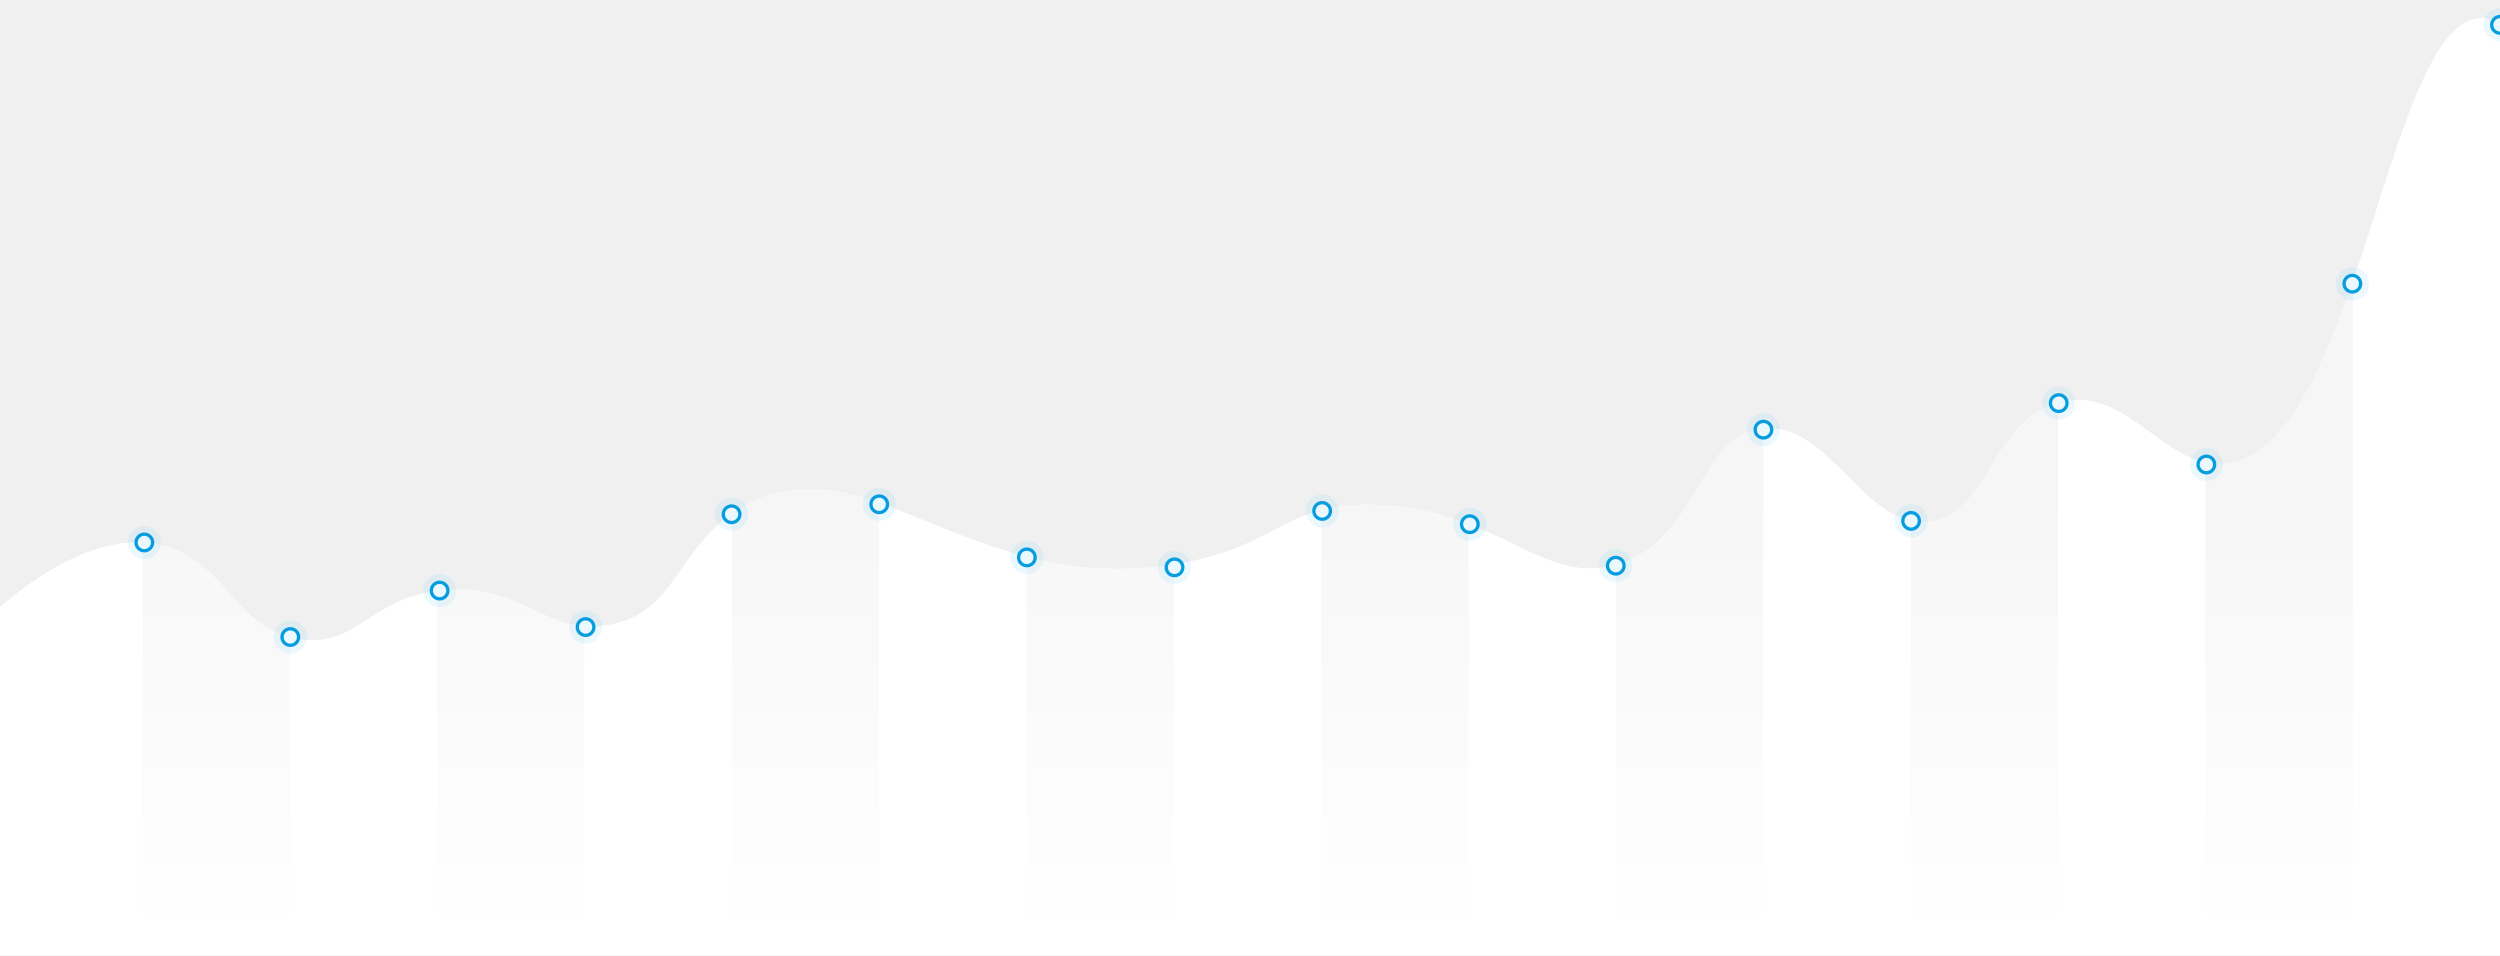
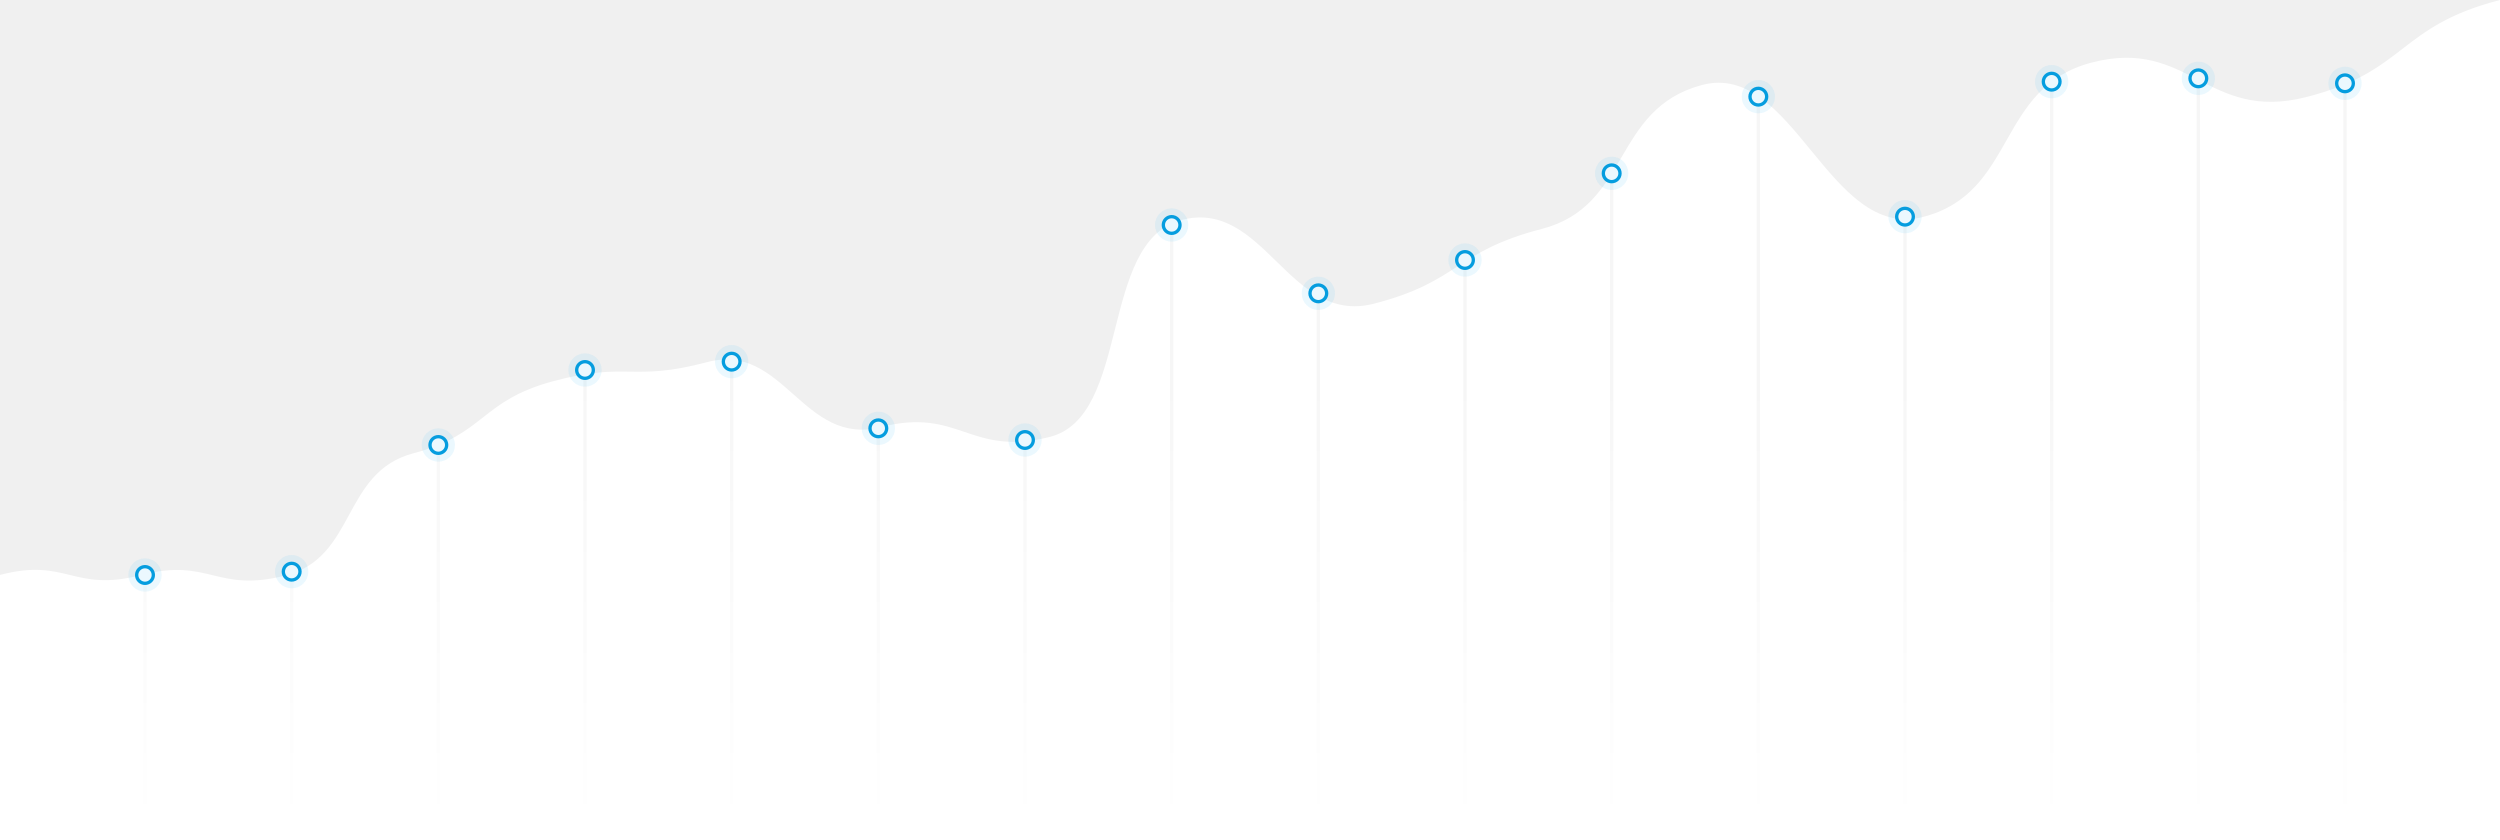
- <svg xmlns="http://www.w3.org/2000/svg" xmlns:xlink="http://www.w3.org/1999/xlink" width="1507px" height="576px" viewBox="0 0 1507 576" version="1.1">
+ <svg xmlns="http://www.w3.org/2000/svg" xmlns:xlink="http://www.w3.org/1999/xlink" width="1500px" height="504px" viewBox="0 0 1500 504" version="1.1">
  <defs>
-     <rect id="path-1" x="0" y="0" width="1507" height="580" />
-     <path id="path-3" d="M1726.418,639.841 C1727.237,604.998 1732.404,401.36 1725.306,339.68 C1708.004,189.336 1653.759,-0.799 1605.041,1.013 C1548.2,3.127 1531.492,265.325 1449.642,269.68 C1413.911,271.58 1392.503,222.921 1352.349,232.346 C1310.938,242.067 1309.737,299.452 1273.298,304.346 C1233.549,309.685 1213.586,244.267 1172.627,248.346 C1133.505,252.242 1134.769,313.613 1086.82,329.68 C1040.931,345.056 1014.192,297.416 940.88,294.346 C883.43,291.941 881.306,320.422 817.237,330.346 C695.019,349.278 633.579,256.352 561.167,293.68 C517.389,316.247 519.571,360.666 475.36,367.013 C437.87,372.395 424.905,342.091 378.743,345.68 C333.706,349.181 326.624,379.534 292.259,375.68 C252.581,371.229 246.952,329.071 208.48,319.013 C162.654,307.032 113.675,351.952 93.619,370.346 C-1.6,457.676 -1.291,597.149 0.38,639.679 L1726.418,639.841 Z" />
-     <linearGradient x1="50%" y1="49.552%" x2="50%" y2="98.768%" id="linearGradient-5">
+     <path id="path-1" d="M1500,2.27373675e-13 C1438.526,15.809 1444.176,42.93 1383.6,58.28 C1323.989,73.385 1313.522,22.284 1255.017,37.532 C1197.437,52.538 1210.221,115.989 1153.335,130.295 C1097.331,144.379 1075.925,36.373 1021.102,51.026 C967.118,65.457 978.446,123.548 925.102,137.346 C872.556,150.936 876.02,168.984 824.206,182.245 C773.159,195.311 758.67,118.655 708.585,132.06 C659.225,145.274 678.694,249.871 629.767,262.176 C581.532,274.305 575.994,244.099 528.529,256.26 C481.73,268.25 470.31,205.015 424.329,217.259 C378.989,229.332 376.738,216.69 332.058,228.68 C287.988,240.502 291.49,260.462 247.975,271.995 C205.046,283.373 213.865,334.362 171.397,345.259 C129.495,356.01 125.797,334.311 84.499,345.056 C43.75,355.66 40.168,334.362 0,344.963 L0,504 L1500,504 L1500,2.27373675e-13 Z" />
+     <linearGradient x1="50%" y1="50.33%" x2="50%" y2="98.768%" id="linearGradient-3">
+       <stop stop-color="#F6F6F6" offset="0%" />
+       <stop stop-color="#FFFFFF" offset="100%" />
+     </linearGradient>
+     <linearGradient x1="50%" y1="49.552%" x2="50%" y2="98.768%" id="linearGradient-4">
      <stop stop-color="#F6F6F6" offset="1.58%" />
      <stop stop-color="#FFFFFF" offset="100%" />
    </linearGradient>
-     <circle id="path-6" cx="197" cy="317" r="5" />
-     <circle id="path-7" cx="285" cy="374" r="5" />
-     <circle id="path-8" cx="375" cy="346" r="5" />
-     <circle id="path-9" cx="463" cy="368" r="5" />
-     <circle id="path-10" cx="551" cy="300" r="5" />
-     <circle id="path-11" cx="640" cy="294" r="5" />
-     <circle id="path-12" cx="729" cy="326" r="5" />
-     <circle id="path-13" cx="818" cy="332" r="5" />
-     <circle id="path-14" cx="907" cy="298" r="5" />
-     <circle id="path-15" cx="996" cy="306" r="5" />
-     <circle id="path-16" cx="1084" cy="331" r="5" />
-     <circle id="path-17" cx="1173" cy="249" r="5" />
-     <circle id="path-18" cx="1262" cy="304" r="5" />
-     <circle id="path-19" cx="1351" cy="233" r="5" />
-     <circle id="path-20" cx="1440" cy="270" r="5" />
-     <circle id="path-21" cx="1528" cy="161" r="5" />
-     <circle id="path-22" cx="1617" cy="5" r="5" />
-     <rect id="path-23" x="111" y="561" width="1590" height="5" />
+     <circle id="path-5" cx="87" cy="345" r="5" />
+     <circle id="path-6" cx="175" cy="343" r="5" />
+     <circle id="path-7" cx="263" cy="267" r="5" />
+     <circle id="path-8" cx="351" cy="222" r="5" />
+     <circle id="path-9" cx="439" cy="217" r="5" />
+     <circle id="path-10" cx="527" cy="257" r="5" />
+     <circle id="path-11" cx="615" cy="264" r="5" />
+     <circle id="path-12" cx="703" cy="135" r="5" />
+     <circle id="path-13" cx="791" cy="176" r="5" />
+     <circle id="path-14" cx="879" cy="156" r="5" />
+     <circle id="path-15" cx="967" cy="104" r="5" />
+     <circle id="path-16" cx="1055" cy="58" r="5" />
+     <circle id="path-17" cx="1143" cy="130" r="5" />
+     <circle id="path-18" cx="1231" cy="49" r="5" />
+     <circle id="path-19" cx="1319" cy="47" r="5" />
+     <circle id="path-20" cx="1407" cy="50" r="5" />
  </defs>
  <g id="Page-1" stroke="none" stroke-width="1" fill="none" fill-rule="evenodd">
-     <g id="main-bg-charts" transform="translate(0, -4)">
-       <mask id="mask-2" fill="white">
-         <use xlink:href="#path-1" />
-       </mask>
-       <use id="Mask" xlink:href="#path-1" />
-       <g id="Group-16" mask="url(#mask-2)">
-         <g transform="translate(-110, 14)">
-           <mask id="mask-4" fill="white">
-             <use xlink:href="#path-3" />
-           </mask>
-           <use id="Mask" stroke="none" fill="#FFFFFF" fill-rule="evenodd" xlink:href="#path-3" />
-           <g id="Group-16" stroke="none" stroke-width="1" fill="none" fill-rule="evenodd" mask="url(#mask-4)">
-             <g transform="translate(107, 1)" id="Rectangle-1384">
-               <rect fill="#FFFFFF" x="0" y="0" width="88.833" height="561" />
-               <rect fill="url(#linearGradient-5)" x="88.833" y="0" width="88.833" height="561" />
-               <rect fill="#FFFFFF" x="177.667" y="0" width="88.833" height="561" />
-               <rect fill="url(#linearGradient-5)" x="266.5" y="0" width="88.833" height="561" />
-               <rect fill="#FFFFFF" x="355.333" y="0" width="88.833" height="561" />
-               <rect fill="url(#linearGradient-5)" x="444.167" y="0" width="88.833" height="561" />
-               <rect fill="#FFFFFF" x="533" y="0" width="88.833" height="561" />
-               <rect fill="url(#linearGradient-5)" x="621.833" y="0" width="88.833" height="561" />
-               <rect fill="#FFFFFF" x="710.667" y="0" width="88.833" height="561" />
-               <rect fill="url(#linearGradient-5)" x="799.5" y="0" width="88.833" height="561" />
-               <rect fill="#FFFFFF" x="888.333" y="0" width="88.833" height="561" />
-               <rect fill="url(#linearGradient-5)" x="977.167" y="0" width="88.833" height="561" />
-               <rect fill="#FFFFFF" x="1066" y="0" width="88.833" height="561" />
-               <rect fill="url(#linearGradient-5)" x="1154.833" y="0" width="88.833" height="561" />
-               <rect fill="#FFFFFF" x="1243.667" y="0" width="88.833" height="561" />
-               <rect fill="url(#linearGradient-5)" x="1332.5" y="0" width="88.833" height="561" />
-               <rect fill="#FFFFFF" x="1421.333" y="0" width="88.833" height="561" />
-             </g>
+     <g id="main-bg-charts">
+       <g id="Group-16">
+         <mask id="mask-2" fill="white">
+           <use xlink:href="#path-1" />
+         </mask>
+         <use id="Mask" fill="#FFFFFF" xlink:href="#path-1" />
+         <g mask="url(#mask-2)" id="Rectangle-1384">
+           <g transform="translate(86, -57)">
+             <rect fill="url(#linearGradient-3)" x="0" y="0" width="2" height="561" />
+             <rect fill="url(#linearGradient-4)" x="88" y="0" width="2" height="561" />
+             <rect fill="url(#linearGradient-4)" x="176" y="0" width="2" height="561" />
+             <rect fill="url(#linearGradient-4)" x="264" y="0" width="2" height="561" />
+             <rect fill="url(#linearGradient-4)" x="352" y="0" width="2" height="561" />
+             <rect fill="url(#linearGradient-4)" x="440" y="0" width="2" height="561" />
+             <rect fill="url(#linearGradient-4)" x="528" y="0" width="2" height="561" />
+             <rect fill="url(#linearGradient-4)" x="616" y="0" width="2" height="561" />
+             <rect fill="url(#linearGradient-4)" x="704" y="0" width="2" height="561" />
+             <rect fill="url(#linearGradient-4)" x="792" y="0" width="2" height="561" />
+             <rect fill="url(#linearGradient-4)" x="880" y="0" width="2" height="561" />
+             <rect fill="url(#linearGradient-4)" x="968" y="0" width="2" height="561" />
+             <rect fill="url(#linearGradient-4)" x="1056" y="0" width="2" height="561" />
+             <rect fill="url(#linearGradient-4)" x="1144" y="0" width="2" height="561" />
+             <rect fill="url(#linearGradient-4)" x="1232" y="0" width="2" height="561" />
+             <rect fill="url(#linearGradient-4)" x="1320" y="0" width="2" height="561" />
          </g>
-           <g id="Oval-15">
-             <use stroke-opacity="0.114" stroke="#52C8FC" stroke-width="10" fill="#FFFFFF" fill-rule="evenodd" xlink:href="#path-6" />
-             <use stroke="#059DDF" stroke-width="2" fill="none" xlink:href="#path-6" />
-           </g>
-           <g id="Oval-15">
-             <use stroke-opacity="0.114" stroke="#52C8FC" stroke-width="10" fill="#FFFFFF" fill-rule="evenodd" xlink:href="#path-7" />
-             <use stroke="#059DDF" stroke-width="2" fill="none" xlink:href="#path-7" />
-           </g>
-           <g id="Oval-15">
-             <use stroke-opacity="0.114" stroke="#52C8FC" stroke-width="10" fill="#FFFFFF" fill-rule="evenodd" xlink:href="#path-8" />
-             <use stroke="#059DDF" stroke-width="2" fill="none" xlink:href="#path-8" />
-           </g>
-           <g id="Oval-15">
-             <use stroke-opacity="0.114" stroke="#52C8FC" stroke-width="10" fill="#FFFFFF" fill-rule="evenodd" xlink:href="#path-9" />
-             <use stroke="#059DDF" stroke-width="2" fill="none" xlink:href="#path-9" />
-           </g>
-           <g id="Oval-15">
-             <use stroke-opacity="0.114" stroke="#52C8FC" stroke-width="10" fill="#FFFFFF" fill-rule="evenodd" xlink:href="#path-10" />
-             <use stroke="#059DDF" stroke-width="2" fill="none" xlink:href="#path-10" />
-           </g>
-           <g id="Oval-15">
-             <use stroke-opacity="0.114" stroke="#52C8FC" stroke-width="10" fill="#FFFFFF" fill-rule="evenodd" xlink:href="#path-11" />
-             <use stroke="#059DDF" stroke-width="2" fill="none" xlink:href="#path-11" />
-           </g>
-           <g id="Oval-15">
-             <use stroke-opacity="0.114" stroke="#52C8FC" stroke-width="10" fill="#FFFFFF" fill-rule="evenodd" xlink:href="#path-12" />
-             <use stroke="#059DDF" stroke-width="2" fill="none" xlink:href="#path-12" />
-           </g>
-           <g id="Oval-15">
-             <use stroke-opacity="0.114" stroke="#52C8FC" stroke-width="10" fill="#FFFFFF" fill-rule="evenodd" xlink:href="#path-13" />
-             <use stroke="#059DDF" stroke-width="2" fill="none" xlink:href="#path-13" />
-           </g>
-           <g id="Oval-15">
-             <use stroke-opacity="0.114" stroke="#52C8FC" stroke-width="10" fill="#FFFFFF" fill-rule="evenodd" xlink:href="#path-14" />
-             <use stroke="#059DDF" stroke-width="2" fill="none" xlink:href="#path-14" />
-           </g>
-           <g id="Oval-15">
-             <use stroke-opacity="0.114" stroke="#52C8FC" stroke-width="10" fill="#FFFFFF" fill-rule="evenodd" xlink:href="#path-15" />
-             <use stroke="#059DDF" stroke-width="2" fill="none" xlink:href="#path-15" />
-           </g>
-           <g id="Oval-15">
-             <use stroke-opacity="0.114" stroke="#52C8FC" stroke-width="10" fill="#FFFFFF" fill-rule="evenodd" xlink:href="#path-16" />
-             <use stroke="#059DDF" stroke-width="2" fill="none" xlink:href="#path-16" />
-           </g>
-           <g id="Oval-15">
-             <use stroke-opacity="0.114" stroke="#52C8FC" stroke-width="10" fill="#FFFFFF" fill-rule="evenodd" xlink:href="#path-17" />
-             <use stroke="#059DDF" stroke-width="2" fill="none" xlink:href="#path-17" />
-           </g>
-           <g id="Oval-15">
-             <use stroke-opacity="0.114" stroke="#52C8FC" stroke-width="10" fill="#FFFFFF" fill-rule="evenodd" xlink:href="#path-18" />
-             <use stroke="#059DDF" stroke-width="2" fill="none" xlink:href="#path-18" />
-           </g>
-           <g id="Oval-15">
-             <use stroke-opacity="0.114" stroke="#52C8FC" stroke-width="10" fill="#FFFFFF" fill-rule="evenodd" xlink:href="#path-19" />
-             <use stroke="#059DDF" stroke-width="2" fill="none" xlink:href="#path-19" />
-           </g>
-           <g id="Oval-15">
-             <use stroke-opacity="0.114" stroke="#52C8FC" stroke-width="10" fill="#FFFFFF" fill-rule="evenodd" xlink:href="#path-20" />
-             <use stroke="#059DDF" stroke-width="2" fill="none" xlink:href="#path-20" />
-           </g>
-           <g id="Oval-15">
-             <use stroke-opacity="0.114" stroke="#52C8FC" stroke-width="10" fill="#FFFFFF" fill-rule="evenodd" xlink:href="#path-21" />
-             <use stroke="#059DDF" stroke-width="2" fill="none" xlink:href="#path-21" />
-           </g>
-           <g id="Oval-15">
-             <use stroke-opacity="0.114" stroke="#52C8FC" stroke-width="10" fill="#FFFFFF" fill-rule="evenodd" xlink:href="#path-22" />
-             <use stroke="#059DDF" stroke-width="2" fill="none" xlink:href="#path-22" />
-           </g>
-           <mask id="mask-24" fill="white">
-             <use xlink:href="#path-23" />
-           </mask>
-           <use id="Mask" stroke="none" fill="#FFFFFF" fill-rule="evenodd" xlink:href="#path-23" />
        </g>
+       </g>
+       <g id="Oval-15">
+         <use stroke-opacity="0.114" stroke="#52C8FC" stroke-width="10" fill="#FFFFFF" fill-rule="evenodd" xlink:href="#path-5" />
+         <use stroke="#059DDF" stroke-width="2" fill="none" xlink:href="#path-5" />
+       </g>
+       <g id="Oval-15">
+         <use stroke-opacity="0.114" stroke="#52C8FC" stroke-width="10" fill="#FFFFFF" fill-rule="evenodd" xlink:href="#path-6" />
+         <use stroke="#059DDF" stroke-width="2" fill="none" xlink:href="#path-6" />
+       </g>
+       <g id="Oval-15">
+         <use stroke-opacity="0.114" stroke="#52C8FC" stroke-width="10" fill="#FFFFFF" fill-rule="evenodd" xlink:href="#path-7" />
+         <use stroke="#059DDF" stroke-width="2" fill="none" xlink:href="#path-7" />
+       </g>
+       <g id="Oval-15">
+         <use stroke-opacity="0.114" stroke="#52C8FC" stroke-width="10" fill="#FFFFFF" fill-rule="evenodd" xlink:href="#path-8" />
+         <use stroke="#059DDF" stroke-width="2" fill="none" xlink:href="#path-8" />
+       </g>
+       <g id="Oval-15">
+         <use stroke-opacity="0.114" stroke="#52C8FC" stroke-width="10" fill="#FFFFFF" fill-rule="evenodd" xlink:href="#path-9" />
+         <use stroke="#059DDF" stroke-width="2" fill="none" xlink:href="#path-9" />
+       </g>
+       <g id="Oval-15">
+         <use stroke-opacity="0.114" stroke="#52C8FC" stroke-width="10" fill="#FFFFFF" fill-rule="evenodd" xlink:href="#path-10" />
+         <use stroke="#059DDF" stroke-width="2" fill="none" xlink:href="#path-10" />
+       </g>
+       <g id="Oval-15">
+         <use stroke-opacity="0.114" stroke="#52C8FC" stroke-width="10" fill="#FFFFFF" fill-rule="evenodd" xlink:href="#path-11" />
+         <use stroke="#059DDF" stroke-width="2" fill="none" xlink:href="#path-11" />
+       </g>
+       <g id="Oval-15">
+         <use stroke-opacity="0.114" stroke="#52C8FC" stroke-width="10" fill="#FFFFFF" fill-rule="evenodd" xlink:href="#path-12" />
+         <use stroke="#059DDF" stroke-width="2" fill="none" xlink:href="#path-12" />
+       </g>
+       <g id="Oval-15">
+         <use stroke-opacity="0.114" stroke="#52C8FC" stroke-width="10" fill="#FFFFFF" fill-rule="evenodd" xlink:href="#path-13" />
+         <use stroke="#059DDF" stroke-width="2" fill="none" xlink:href="#path-13" />
+       </g>
+       <g id="Oval-15">
+         <use stroke-opacity="0.114" stroke="#52C8FC" stroke-width="10" fill="#FFFFFF" fill-rule="evenodd" xlink:href="#path-14" />
+         <use stroke="#059DDF" stroke-width="2" fill="none" xlink:href="#path-14" />
+       </g>
+       <g id="Oval-15">
+         <use stroke-opacity="0.114" stroke="#52C8FC" stroke-width="10" fill="#FFFFFF" fill-rule="evenodd" xlink:href="#path-15" />
+         <use stroke="#059DDF" stroke-width="2" fill="none" xlink:href="#path-15" />
+       </g>
+       <g id="Oval-15">
+         <use stroke-opacity="0.114" stroke="#52C8FC" stroke-width="10" fill="#FFFFFF" fill-rule="evenodd" xlink:href="#path-16" />
+         <use stroke="#059DDF" stroke-width="2" fill="none" xlink:href="#path-16" />
+       </g>
+       <g id="Oval-15">
+         <use stroke-opacity="0.114" stroke="#52C8FC" stroke-width="10" fill="#FFFFFF" fill-rule="evenodd" xlink:href="#path-17" />
+         <use stroke="#059DDF" stroke-width="2" fill="none" xlink:href="#path-17" />
+       </g>
+       <g id="Oval-15">
+         <use stroke-opacity="0.114" stroke="#52C8FC" stroke-width="10" fill="#FFFFFF" fill-rule="evenodd" xlink:href="#path-18" />
+         <use stroke="#059DDF" stroke-width="2" fill="none" xlink:href="#path-18" />
+       </g>
+       <g id="Oval-15">
+         <use stroke-opacity="0.114" stroke="#52C8FC" stroke-width="10" fill="#FFFFFF" fill-rule="evenodd" xlink:href="#path-19" />
+         <use stroke="#059DDF" stroke-width="2" fill="none" xlink:href="#path-19" />
+       </g>
+       <g id="Oval-15">
+         <use stroke-opacity="0.114" stroke="#52C8FC" stroke-width="10" fill="#FFFFFF" fill-rule="evenodd" xlink:href="#path-20" />
+         <use stroke="#059DDF" stroke-width="2" fill="none" xlink:href="#path-20" />
      </g>
    </g>
  </g>
</svg>
